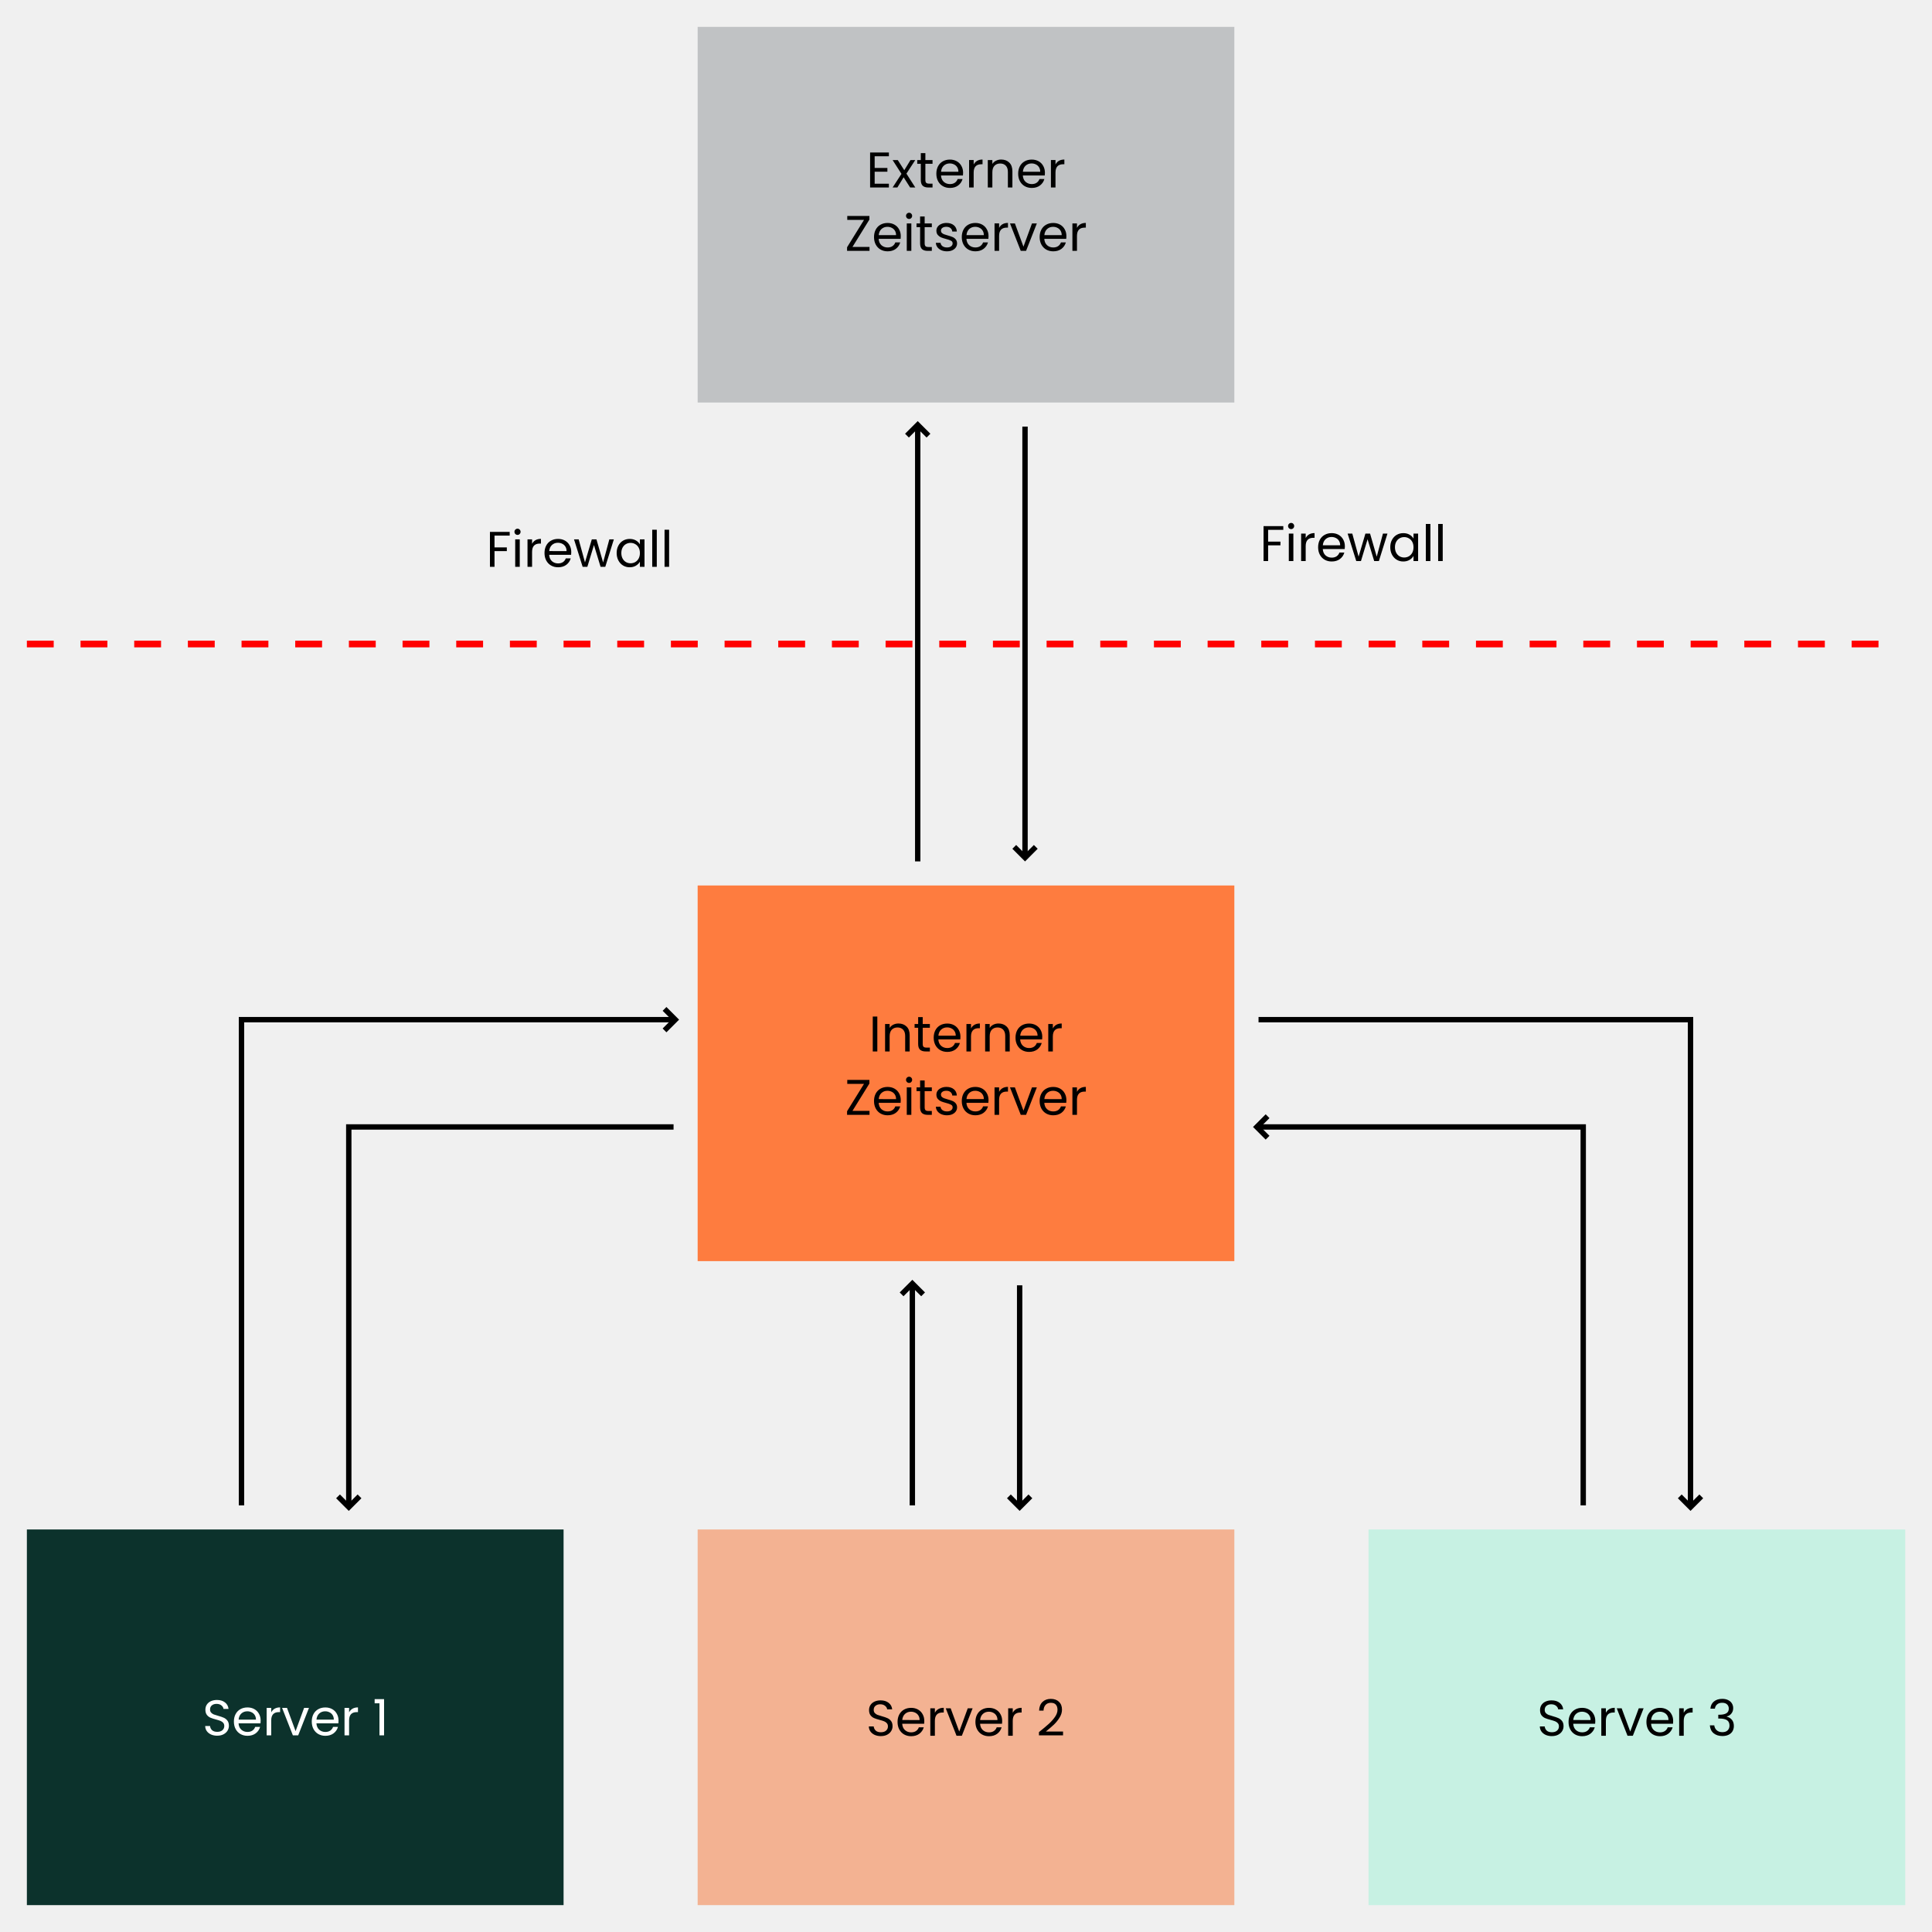
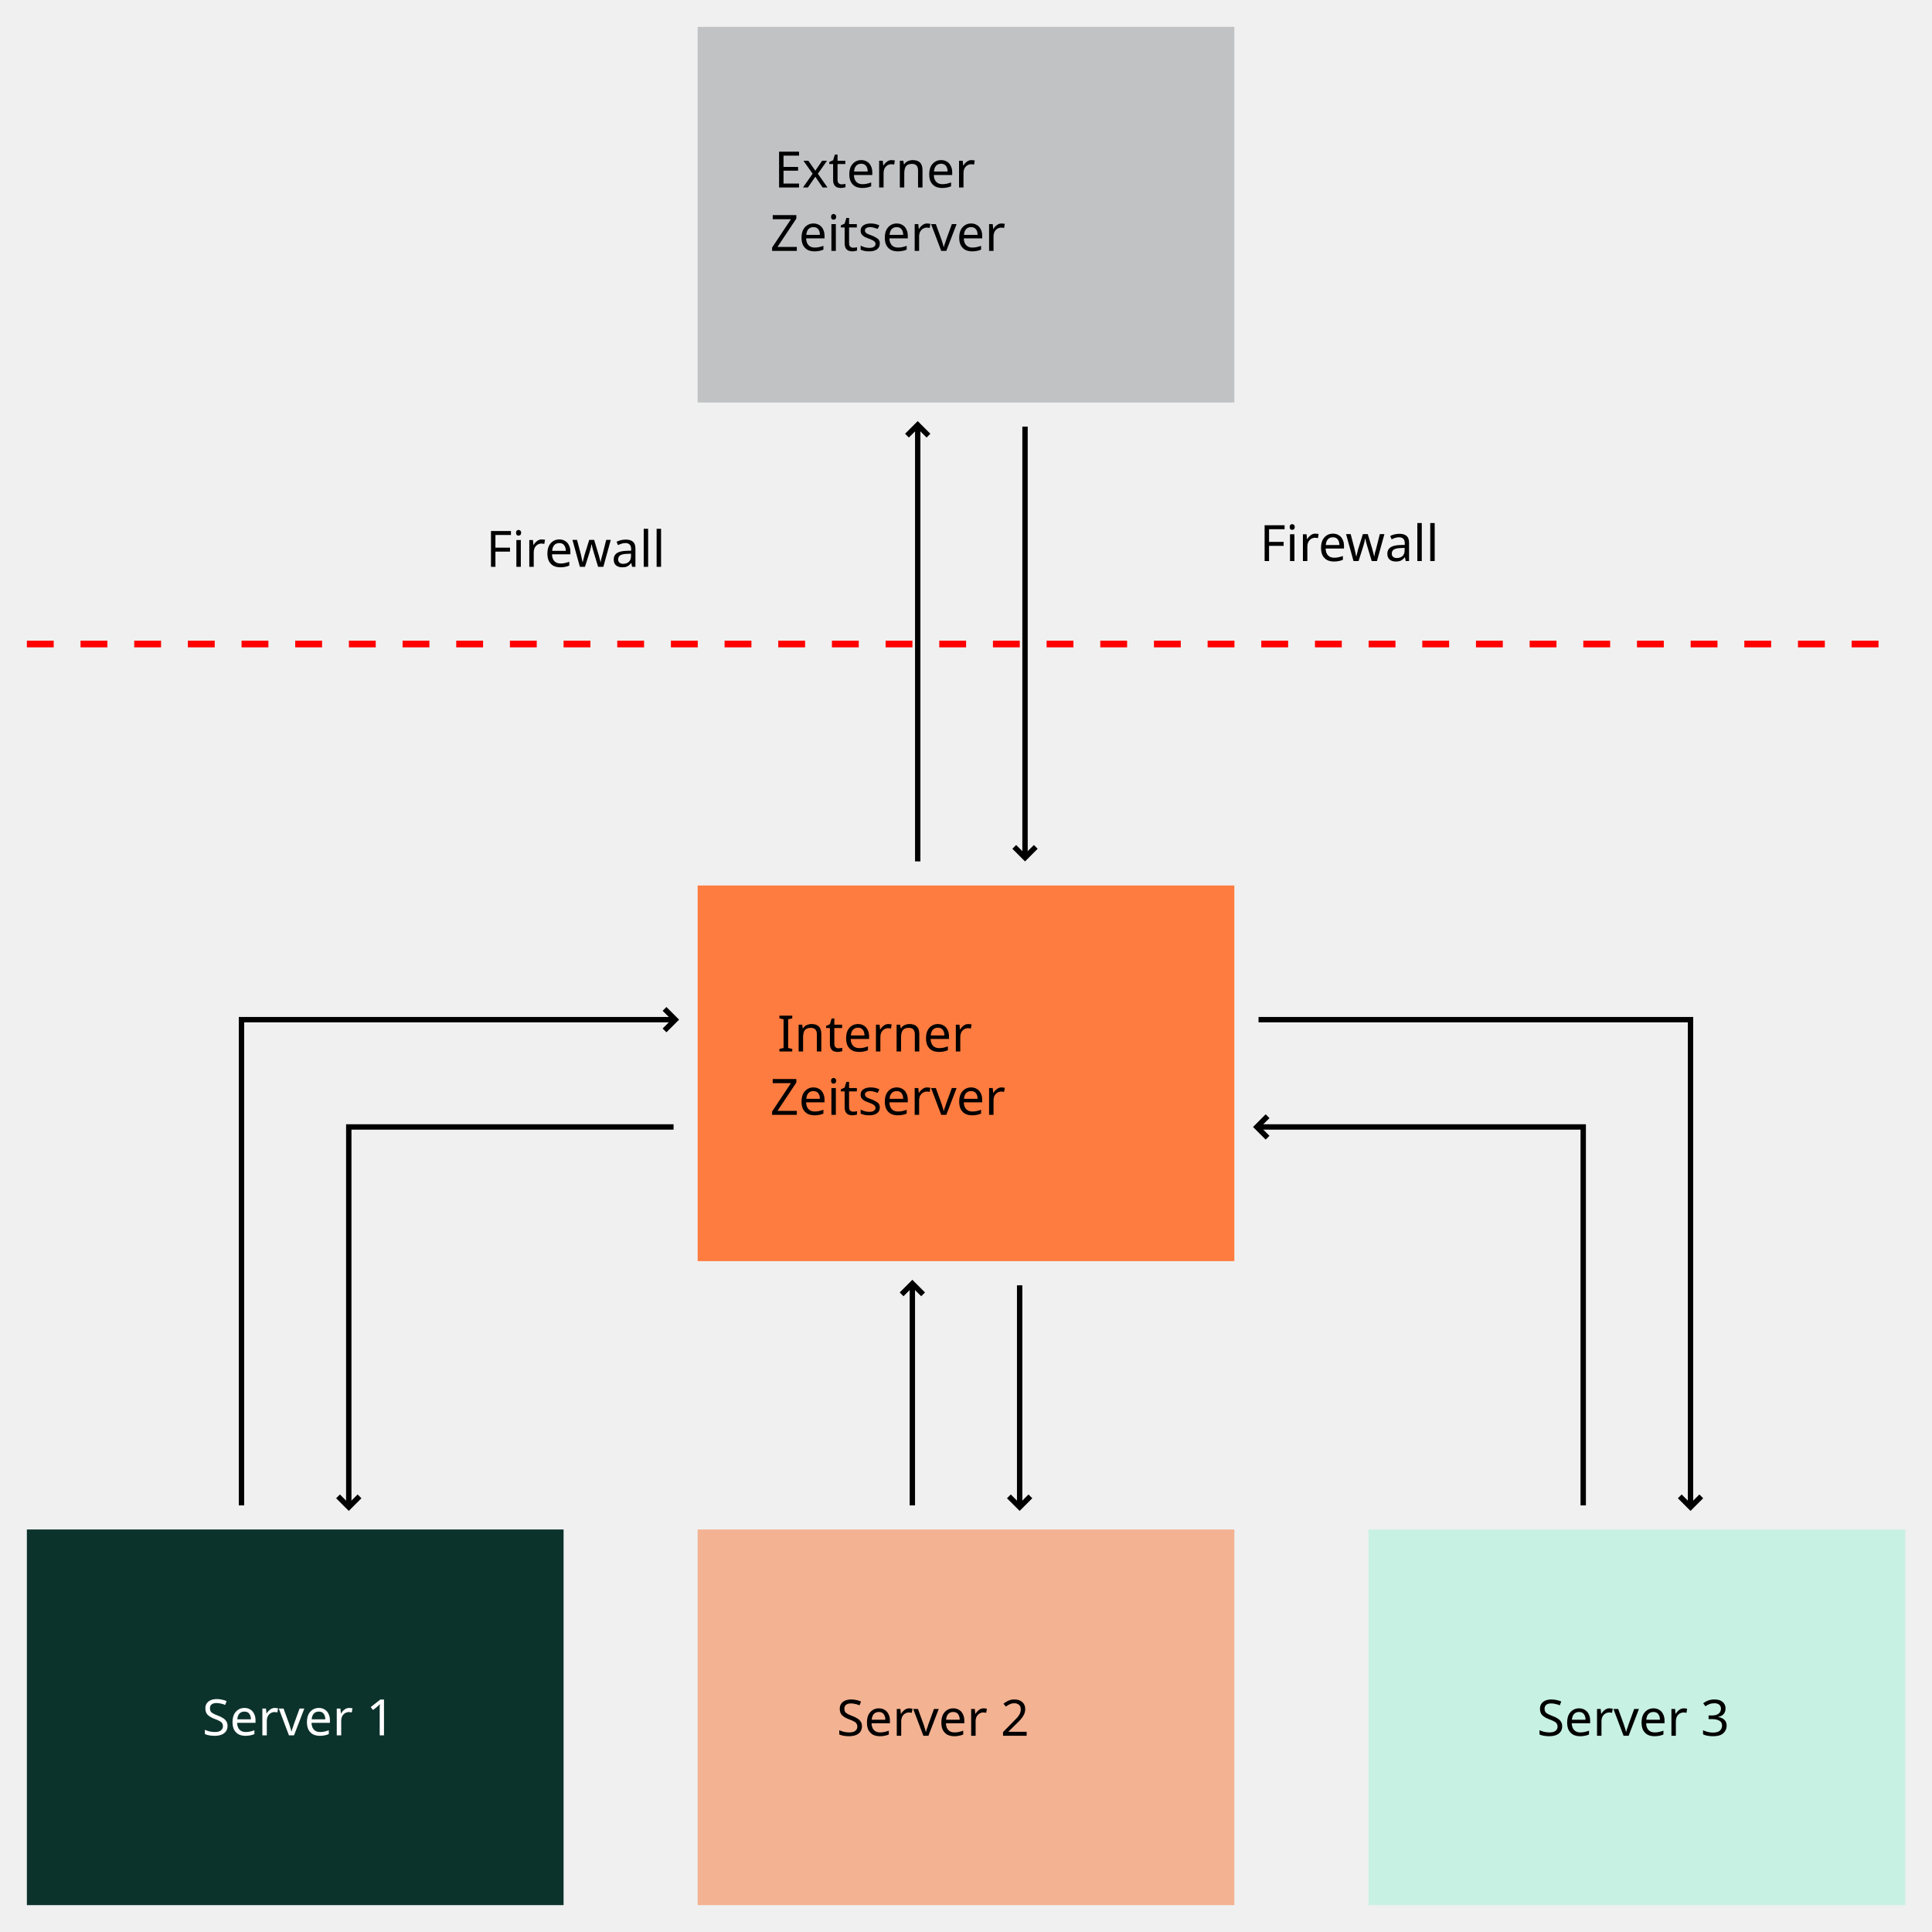
<svg xmlns="http://www.w3.org/2000/svg" width="720" height="720" viewBox="0 0 190.5 190.5" version="1.1" id="svg1258">
  <defs id="defs1190">
    <marker markerWidth="3.06" markerHeight="4.71" refX="1.53" refY="2.35" orient="auto" id="a">
      <path d="m.35.35 2 2-2 2" fill="none" stroke="#000" id="path1184" />
    </marker>
    <marker markerWidth="3.06" markerHeight="4.71" refX="1.53" refY="2.35" orient="auto" id="b">
      <path d="m.35.35 2 2-2 2" fill="none" stroke="#000" id="path1187" />
    </marker>
  </defs>
  <g transform="translate(-23.81 50.27)" id="g1256">
    <rect width="52.92" height="37.04" x="26.46" y="100.54" fill="#0c322c" paint-order="markers fill stroke" id="rect1192" />
    <rect width="52.92" height="37.04" x="92.6" y="100.54" fill="#f3b292" paint-order="markers fill stroke" id="rect1194" />
    <rect width="52.92" height="37.04" x="158.75" y="100.54" fill="#c7f1e3" paint-order="markers fill stroke" id="rect1196" />
    <path d="M113.77 97.9V76.73" fill="none" stroke="#0c322c" stroke-width=".53" marker-end="url(#a)" id="path1198" style="stroke:#000000;stroke-opacity:1;stroke-width:0.53;stroke-miterlimit:4;stroke-dasharray:none;stroke-linecap:square" />
    <path d="M124.35 76.73V97.9" fill="none" stroke="#0c322c" stroke-width=".53" marker-end="url(#a)" id="path1200" style="stroke:#000000;stroke-opacity:1;stroke-width:0.53;stroke-miterlimit:4;stroke-dasharray:none;stroke-linecap:square" />
    <path d="M89.96 60.85H58.2V97.9" fill="none" stroke="#0c322c" stroke-width=".53" marker-end="url(#a)" id="path1202" style="stroke:#000000;stroke-opacity:1;stroke-width:0.53;stroke-miterlimit:4;stroke-dasharray:none;stroke-linecap:square" />
    <path d="M47.62 97.9V50.27h42.34" fill="none" stroke="#0c322c" stroke-width=".53" marker-end="url(#a)" id="path1204" style="stroke:#000000;stroke-opacity:1;stroke-width:0.53;stroke-miterlimit:4;stroke-dasharray:none;stroke-linecap:square" />
    <path d="M179.92 97.9V60.85h-31.75" fill="none" stroke="#0c322c" stroke-width=".53" marker-end="url(#a)" id="path1206" style="stroke:#000000;stroke-opacity:1;stroke-width:0.53;stroke-miterlimit:4;stroke-dasharray:none;stroke-linecap:square" />
    <path d="M148.17 50.27h42.33V97.9" fill="none" stroke="#0c322c" stroke-width=".53" marker-end="url(#a)" id="path1208" style="stroke:#000000;stroke-opacity:1;stroke-width:0.53;stroke-miterlimit:4;stroke-dasharray:none;stroke-linecap:square" />
    <rect width="52.92" height="37.04" x="92.6" y="37.04" fill="#fe7c3f" paint-order="markers fill stroke" id="rect1210" />
-     <g id="text1218" style="font-weight:500;font-size:4.94px;line-height:1.25;font-family:Poppins;-inkscape-font-specification:'Poppins, Medium';letter-spacing:0;stroke-width:0.26" aria-label="Interner&#10;Zeitserver">
-       <path style="text-align:center;text-anchor:middle" d="m 110.316,49.963 v 3.443 h -0.45 v -3.443 z m 2.085,0.687 q 0.494,0 0.8,0.301 0.306,0.296 0.306,0.86 v 1.596 h -0.445 v -1.531 q 0,-0.405 -0.203,-0.618 -0.203,-0.217 -0.553,-0.217 -0.356,0 -0.568,0.222 -0.207,0.222 -0.207,0.647 v 1.497 h -0.45 v -2.707 h 0.45 v 0.385 q 0.133,-0.207 0.361,-0.321 0.232,-0.114 0.509,-0.114 z m 2.391,0.42 v 1.596 q 0,0.198 0.084,0.282 0.084,0.079 0.291,0.079 h 0.331 v 0.38 h -0.405 q -0.375,0 -0.563,-0.173 -0.188,-0.173 -0.188,-0.568 v -1.596 h -0.351 v -0.37 h 0.351 v -0.682 h 0.45 v 0.682 h 0.706 v 0.37 z m 3.72,0.879 q 0,0.128 -0.015,0.272 h -2.164 q 0.025,0.4 0.272,0.627 0.252,0.222 0.608,0.222 0.291,0 0.484,-0.133 0.198,-0.138 0.277,-0.366 h 0.484 q -0.109,0.39 -0.435,0.637 -0.326,0.242 -0.81,0.242 -0.385,0 -0.692,-0.173 -0.301,-0.173 -0.474,-0.489 -0.173,-0.321 -0.173,-0.741 0,-0.42 0.168,-0.736 0.168,-0.316 0.469,-0.484 0.306,-0.173 0.701,-0.173 0.385,0 0.682,0.168 0.296,0.168 0.454,0.464 0.163,0.291 0.163,0.662 z m -0.464,-0.094 q 0,-0.257 -0.114,-0.44 -0.114,-0.188 -0.311,-0.282 -0.193,-0.099 -0.43,-0.099 -0.341,0 -0.583,0.217 -0.237,0.217 -0.272,0.603 z m 1.507,-0.716 q 0.119,-0.232 0.336,-0.361 0.222,-0.128 0.538,-0.128 v 0.464 h -0.119 q -0.756,0 -0.756,0.82 v 1.472 h -0.45 v -2.707 h 0.45 z m 2.712,-0.489 q 0.494,0 0.8,0.301 0.306,0.296 0.306,0.86 v 1.596 h -0.445 v -1.531 q 0,-0.405 -0.203,-0.618 -0.203,-0.217 -0.553,-0.217 -0.356,0 -0.568,0.222 -0.207,0.222 -0.207,0.647 v 1.497 h -0.45 v -2.707 h 0.45 v 0.385 q 0.133,-0.207 0.361,-0.321 0.232,-0.114 0.509,-0.114 z m 4.313,1.299 q 0,0.128 -0.015,0.272 h -2.164 q 0.025,0.4 0.272,0.627 0.252,0.222 0.608,0.222 0.291,0 0.484,-0.133 0.198,-0.138 0.277,-0.366 h 0.484 q -0.109,0.39 -0.435,0.637 -0.326,0.242 -0.81,0.242 -0.385,0 -0.692,-0.173 -0.301,-0.173 -0.474,-0.489 -0.173,-0.321 -0.173,-0.741 0,-0.42 0.168,-0.736 0.168,-0.316 0.469,-0.484 0.306,-0.173 0.701,-0.173 0.385,0 0.682,0.168 0.296,0.168 0.454,0.464 0.163,0.291 0.163,0.662 z m -0.464,-0.094 q 0,-0.257 -0.114,-0.44 -0.114,-0.188 -0.311,-0.282 -0.193,-0.099 -0.43,-0.099 -0.341,0 -0.583,0.217 -0.237,0.217 -0.272,0.603 z m 1.507,-0.716 q 0.119,-0.232 0.336,-0.361 0.222,-0.128 0.538,-0.128 v 0.464 h -0.119 q -0.756,0 -0.756,0.82 v 1.472 h -0.45 v -2.707 h 0.45 z" id="path8" />
-       <path style="text-align:center;text-anchor:middle" d="m 107.866,59.266 h 1.68 v 0.39 h -2.213 v -0.356 l 1.67,-2.697 h -1.65 v -0.39 h 2.183 v 0.356 z m 4.762,-1.067 q 0,0.128 -0.015,0.272 h -2.164 q 0.025,0.4 0.272,0.627 0.252,0.222 0.608,0.222 0.291,0 0.484,-0.133 0.198,-0.138 0.277,-0.366 h 0.484 q -0.109,0.39 -0.435,0.637 -0.326,0.242 -0.81,0.242 -0.385,0 -0.692,-0.173 -0.301,-0.173 -0.474,-0.489 -0.173,-0.321 -0.173,-0.741 0,-0.42 0.168,-0.736 0.168,-0.316 0.469,-0.484 0.306,-0.173 0.701,-0.173 0.385,0 0.682,0.168 0.296,0.168 0.454,0.464 0.163,0.291 0.163,0.662 z m -0.464,-0.094 q 0,-0.257 -0.114,-0.44 -0.114,-0.188 -0.311,-0.282 -0.193,-0.099 -0.43,-0.099 -0.341,0 -0.583,0.217 -0.237,0.217 -0.272,0.603 z m 1.289,-1.596 q -0.128,0 -0.217,-0.089 -0.089,-0.089 -0.089,-0.217 0,-0.128 0.089,-0.217 0.089,-0.089 0.217,-0.089 0.123,0 0.207,0.089 0.089,0.089 0.089,0.217 0,0.128 -0.089,0.217 -0.084,0.089 -0.207,0.089 z m 0.217,0.44 v 2.707 h -0.45 v -2.707 z m 1.314,0.37 v 1.596 q 0,0.198 0.084,0.282 0.084,0.079 0.291,0.079 h 0.331 v 0.38 h -0.405 q -0.375,0 -0.563,-0.173 -0.188,-0.173 -0.188,-0.568 v -1.596 h -0.351 v -0.37 h 0.351 v -0.682 h 0.45 v 0.682 h 0.706 v 0.37 z m 2.208,2.381 q -0.311,0 -0.558,-0.104 -0.247,-0.109 -0.39,-0.296 -0.143,-0.193 -0.158,-0.44 h 0.464 q 0.02,0.203 0.188,0.331 0.173,0.128 0.45,0.128 0.257,0 0.405,-0.114 0.148,-0.114 0.148,-0.287 0,-0.178 -0.158,-0.262 -0.158,-0.089 -0.489,-0.173 -0.301,-0.079 -0.494,-0.158 -0.188,-0.084 -0.326,-0.242 -0.133,-0.163 -0.133,-0.425 0,-0.207 0.123,-0.38 0.123,-0.173 0.351,-0.272 0.227,-0.104 0.519,-0.104 0.45,0 0.726,0.227 0.277,0.227 0.296,0.622 h -0.45 q -0.015,-0.212 -0.173,-0.341 -0.153,-0.128 -0.415,-0.128 -0.242,0 -0.385,0.104 -0.143,0.104 -0.143,0.272 0,0.133 0.084,0.222 0.089,0.084 0.217,0.138 0.133,0.049 0.366,0.114 0.291,0.079 0.474,0.158 0.183,0.074 0.311,0.227 0.133,0.153 0.138,0.4 0,0.222 -0.123,0.4 -0.123,0.178 -0.351,0.282 -0.222,0.099 -0.514,0.099 z m 4.09,-1.502 q 0,0.128 -0.015,0.272 h -2.164 q 0.025,0.4 0.272,0.627 0.252,0.222 0.608,0.222 0.291,0 0.484,-0.133 0.198,-0.138 0.277,-0.366 h 0.484 q -0.109,0.39 -0.435,0.637 -0.326,0.242 -0.81,0.242 -0.385,0 -0.692,-0.173 -0.301,-0.173 -0.474,-0.489 -0.173,-0.321 -0.173,-0.741 0,-0.42 0.168,-0.736 0.168,-0.316 0.469,-0.484 0.306,-0.173 0.701,-0.173 0.385,0 0.682,0.168 0.296,0.168 0.454,0.464 0.163,0.291 0.163,0.662 z m -0.464,-0.094 q 0,-0.257 -0.114,-0.44 -0.114,-0.188 -0.311,-0.282 -0.193,-0.099 -0.43,-0.099 -0.341,0 -0.583,0.217 -0.237,0.217 -0.272,0.603 z m 1.507,-0.716 q 0.119,-0.232 0.336,-0.361 0.222,-0.128 0.538,-0.128 v 0.464 h -0.119 q -0.756,0 -0.756,0.82 v 1.472 h -0.45 v -2.707 h 0.45 z m 2.401,1.853 0.84,-2.292 h 0.479 l -1.062,2.707 h -0.524 l -1.062,-2.707 h 0.484 z m 4.234,-1.042 q 0,0.128 -0.015,0.272 h -2.164 q 0.025,0.4 0.272,0.627 0.252,0.222 0.608,0.222 0.291,0 0.484,-0.133 0.198,-0.138 0.277,-0.366 h 0.484 q -0.109,0.39 -0.435,0.637 -0.326,0.242 -0.81,0.242 -0.385,0 -0.692,-0.173 -0.301,-0.173 -0.474,-0.489 -0.173,-0.321 -0.173,-0.741 0,-0.42 0.168,-0.736 0.168,-0.316 0.469,-0.484 0.306,-0.173 0.701,-0.173 0.385,0 0.682,0.168 0.296,0.168 0.454,0.464 0.163,0.291 0.163,0.662 z m -0.464,-0.094 q 0,-0.257 -0.114,-0.44 -0.114,-0.188 -0.311,-0.282 -0.193,-0.099 -0.43,-0.099 -0.341,0 -0.583,0.217 -0.237,0.217 -0.272,0.603 z m 1.507,-0.716 q 0.119,-0.232 0.336,-0.361 0.222,-0.128 0.538,-0.128 v 0.464 h -0.119 q -0.756,0 -0.756,0.82 v 1.472 h -0.45 v -2.707 h 0.45 z" id="path9" />
-     </g>
-     <path d="m 45.233,120.875 q -0.341,0 -0.613,-0.119 -0.267,-0.123 -0.42,-0.336 -0.153,-0.217 -0.158,-0.499 h 0.479 q 0.025,0.242 0.198,0.41 0.178,0.163 0.514,0.163 0.321,0 0.504,-0.158 0.188,-0.163 0.188,-0.415 0,-0.198 -0.109,-0.321 -0.109,-0.123 -0.272,-0.188 -0.163,-0.064 -0.44,-0.138 -0.341,-0.089 -0.548,-0.178 -0.203,-0.089 -0.351,-0.277 -0.143,-0.193 -0.143,-0.514 0,-0.282 0.143,-0.499 0.143,-0.217 0.4,-0.336 0.262,-0.119 0.598,-0.119 0.484,0 0.79,0.242 0.311,0.242 0.351,0.642 h -0.494 q -0.025,-0.198 -0.207,-0.346 -0.183,-0.153 -0.484,-0.153 -0.282,0 -0.459,0.148 -0.178,0.143 -0.178,0.405 0,0.188 0.104,0.306 0.109,0.119 0.262,0.183 0.158,0.059 0.44,0.138 0.341,0.094 0.548,0.188 0.207,0.089 0.356,0.282 0.148,0.188 0.148,0.514 0,0.252 -0.133,0.474 -0.133,0.222 -0.395,0.361 -0.262,0.138 -0.618,0.138 z m 4.278,-1.492 q 0,0.128 -0.015,0.272 h -2.164 q 0.025,0.4 0.272,0.627 0.252,0.222 0.608,0.222 0.291,0 0.484,-0.133 0.198,-0.138 0.277,-0.366 h 0.484 q -0.109,0.39 -0.435,0.637 -0.326,0.242 -0.81,0.242 -0.385,0 -0.692,-0.173 -0.301,-0.173 -0.474,-0.489 -0.173,-0.321 -0.173,-0.741 0,-0.42 0.168,-0.736 0.168,-0.316 0.469,-0.484 0.306,-0.173 0.701,-0.173 0.385,0 0.682,0.168 0.296,0.168 0.454,0.464 0.163,0.291 0.163,0.662 z m -0.464,-0.094 q 0,-0.257 -0.114,-0.44 -0.114,-0.188 -0.311,-0.282 -0.193,-0.099 -0.43,-0.099 -0.341,0 -0.583,0.217 -0.237,0.217 -0.272,0.603 z m 1.507,-0.716 q 0.119,-0.232 0.336,-0.361 0.222,-0.128 0.538,-0.128 v 0.464 h -0.119 q -0.756,0 -0.756,0.82 V 120.84 h -0.45 v -2.707 h 0.45 z m 2.401,1.853 0.84,-2.292 h 0.479 l -1.062,2.707 h -0.524 l -1.062,-2.707 h 0.484 z m 4.234,-1.042 q 0,0.128 -0.015,0.272 h -2.164 q 0.025,0.4 0.272,0.627 0.252,0.222 0.608,0.222 0.291,0 0.484,-0.133 0.198,-0.138 0.277,-0.366 h 0.484 q -0.109,0.39 -0.435,0.637 -0.326,0.242 -0.81,0.242 -0.385,0 -0.692,-0.173 -0.301,-0.173 -0.474,-0.489 -0.173,-0.321 -0.173,-0.741 0,-0.42 0.168,-0.736 0.168,-0.316 0.469,-0.484 0.306,-0.173 0.701,-0.173 0.385,0 0.682,0.168 0.296,0.168 0.454,0.464 0.163,0.291 0.163,0.662 z m -0.464,-0.094 q 0,-0.257 -0.114,-0.44 -0.114,-0.188 -0.311,-0.282 -0.193,-0.099 -0.43,-0.099 -0.341,0 -0.583,0.217 -0.237,0.217 -0.272,0.603 z m 1.507,-0.716 q 0.119,-0.232 0.336,-0.361 0.222,-0.128 0.538,-0.128 v 0.464 h -0.119 q -0.756,0 -0.756,0.82 V 120.84 h -0.45 v -2.707 h 0.45 z m 2.519,-0.894 v -0.41 h 0.929 V 120.84 h -0.454 v -3.162 z" id="text1222" style="font-weight:500;font-size:4.94px;line-height:1.25;font-family:Poppins;-inkscape-font-specification:'Poppins, Medium';letter-spacing:0;fill:#ffffff;stroke-width:0.26" aria-label="Server 1" />
-     <path style="font-weight:500;font-size:4.94px;line-height:1.25;font-family:Poppins;-inkscape-font-specification:'Poppins, Medium';text-align:center;letter-spacing:0;text-anchor:middle;stroke-width:0.26" d="m 110.671,120.915 q -0.341,0 -0.613,-0.119 -0.267,-0.123 -0.42,-0.336 -0.153,-0.217 -0.158,-0.499 h 0.479 q 0.025,0.242 0.198,0.41 0.178,0.163 0.514,0.163 0.321,0 0.504,-0.158 0.188,-0.163 0.188,-0.415 0,-0.198 -0.109,-0.321 -0.109,-0.123 -0.272,-0.188 -0.163,-0.064 -0.44,-0.138 -0.341,-0.089 -0.548,-0.178 -0.203,-0.089 -0.351,-0.277 -0.143,-0.193 -0.143,-0.514 0,-0.282 0.143,-0.499 0.143,-0.217 0.4,-0.336 0.262,-0.119 0.598,-0.119 0.484,0 0.79,0.242 0.311,0.242 0.351,0.642 h -0.494 q -0.025,-0.198 -0.207,-0.346 -0.183,-0.153 -0.484,-0.153 -0.282,0 -0.459,0.148 -0.178,0.143 -0.178,0.405 0,0.188 0.104,0.306 0.109,0.119 0.262,0.183 0.158,0.059 0.44,0.138 0.341,0.094 0.548,0.188 0.207,0.089 0.356,0.282 0.148,0.188 0.148,0.514 0,0.252 -0.133,0.474 -0.133,0.222 -0.395,0.361 -0.262,0.138 -0.618,0.138 z m 4.278,-1.492 q 0,0.128 -0.015,0.272 h -2.164 q 0.025,0.4 0.272,0.627 0.252,0.222 0.608,0.222 0.291,0 0.484,-0.133 0.198,-0.138 0.277,-0.366 h 0.484 q -0.109,0.39 -0.435,0.637 -0.326,0.242 -0.81,0.242 -0.385,0 -0.692,-0.173 -0.301,-0.173 -0.474,-0.489 -0.173,-0.321 -0.173,-0.741 0,-0.42 0.168,-0.736 0.168,-0.316 0.469,-0.484 0.306,-0.173 0.701,-0.173 0.385,0 0.682,0.168 0.296,0.168 0.454,0.464 0.163,0.291 0.163,0.662 z m -0.464,-0.094 q 0,-0.257 -0.114,-0.44 -0.114,-0.188 -0.311,-0.282 -0.193,-0.099 -0.43,-0.099 -0.341,0 -0.583,0.217 -0.237,0.217 -0.272,0.603 z m 1.507,-0.716 q 0.119,-0.232 0.336,-0.361 0.222,-0.128 0.538,-0.128 v 0.464 h -0.119 q -0.756,0 -0.756,0.82 V 120.88 h -0.45 v -2.707 h 0.45 z m 2.401,1.853 0.84,-2.292 h 0.479 l -1.062,2.707 h -0.524 l -1.062,-2.707 h 0.484 z m 4.234,-1.042 q 0,0.128 -0.015,0.272 h -2.164 q 0.025,0.4 0.272,0.627 0.252,0.222 0.608,0.222 0.291,0 0.484,-0.133 0.198,-0.138 0.277,-0.366 h 0.484 q -0.109,0.39 -0.435,0.637 -0.326,0.242 -0.81,0.242 -0.385,0 -0.692,-0.173 -0.301,-0.173 -0.474,-0.489 -0.173,-0.321 -0.173,-0.741 0,-0.42 0.168,-0.736 0.168,-0.316 0.469,-0.484 0.306,-0.173 0.701,-0.173 0.385,0 0.682,0.168 0.296,0.168 0.454,0.464 0.163,0.291 0.163,0.662 z m -0.464,-0.094 q 0,-0.257 -0.114,-0.44 -0.114,-0.188 -0.311,-0.282 -0.193,-0.099 -0.43,-0.099 -0.341,0 -0.583,0.217 -0.237,0.217 -0.272,0.603 z m 1.507,-0.716 q 0.119,-0.232 0.336,-0.361 0.222,-0.128 0.538,-0.128 v 0.464 h -0.119 q -0.756,0 -0.756,0.82 V 120.88 H 123.219 v -2.707 h 0.45 z m 2.584,1.907 q 0.627,-0.504 0.983,-0.825 0.356,-0.326 0.598,-0.677 0.247,-0.356 0.247,-0.697 0,-0.321 -0.158,-0.504 -0.153,-0.188 -0.499,-0.188 -0.336,0 -0.524,0.212 -0.183,0.207 -0.198,0.558 h -0.435 q 0.02,-0.553 0.336,-0.855 0.316,-0.301 0.815,-0.301 0.509,0 0.805,0.282 0.301,0.282 0.301,0.776 0,0.41 -0.247,0.8 -0.242,0.385 -0.553,0.682 -0.311,0.291 -0.795,0.682 h 1.699 v 0.375 h -2.376 z" id="text1226" aria-label="Server 2" />
-     <path d="m 176.833,120.915 q -0.341,0 -0.613,-0.119 -0.267,-0.123 -0.42,-0.336 -0.153,-0.217 -0.158,-0.499 h 0.479 q 0.025,0.242 0.198,0.41 0.178,0.163 0.514,0.163 0.321,0 0.504,-0.158 0.188,-0.163 0.188,-0.415 0,-0.198 -0.109,-0.321 -0.109,-0.123 -0.272,-0.188 -0.163,-0.064 -0.44,-0.138 -0.341,-0.089 -0.548,-0.178 -0.203,-0.089 -0.351,-0.277 -0.143,-0.193 -0.143,-0.514 0,-0.282 0.143,-0.499 0.143,-0.217 0.4,-0.336 0.262,-0.119 0.598,-0.119 0.484,0 0.79,0.242 0.311,0.242 0.351,0.642 h -0.494 q -0.025,-0.198 -0.207,-0.346 -0.183,-0.153 -0.484,-0.153 -0.282,0 -0.459,0.148 -0.178,0.143 -0.178,0.405 0,0.188 0.104,0.306 0.109,0.119 0.262,0.183 0.158,0.059 0.44,0.138 0.341,0.094 0.548,0.188 0.207,0.089 0.356,0.282 0.148,0.188 0.148,0.514 0,0.252 -0.133,0.474 -0.133,0.222 -0.395,0.361 -0.262,0.138 -0.618,0.138 z m 4.278,-1.492 q 0,0.128 -0.015,0.272 h -2.164 q 0.025,0.4 0.272,0.627 0.252,0.222 0.608,0.222 0.291,0 0.484,-0.133 0.198,-0.138 0.277,-0.366 h 0.484 q -0.109,0.39 -0.435,0.637 -0.326,0.242 -0.81,0.242 -0.385,0 -0.692,-0.173 -0.301,-0.173 -0.474,-0.489 -0.173,-0.321 -0.173,-0.741 0,-0.42 0.168,-0.736 0.168,-0.316 0.469,-0.484 0.306,-0.173 0.701,-0.173 0.385,0 0.682,0.168 0.296,0.168 0.454,0.464 0.163,0.291 0.163,0.662 z m -0.464,-0.094 q 0,-0.257 -0.114,-0.44 -0.114,-0.188 -0.311,-0.282 -0.193,-0.099 -0.43,-0.099 -0.341,0 -0.583,0.217 -0.237,0.217 -0.272,0.603 z m 1.507,-0.716 q 0.119,-0.232 0.336,-0.361 0.222,-0.128 0.538,-0.128 v 0.464 h -0.119 q -0.756,0 -0.756,0.82 V 120.88 h -0.45 v -2.707 h 0.45 z m 2.401,1.853 0.84,-2.292 h 0.479 l -1.062,2.707 h -0.524 l -1.062,-2.707 h 0.484 z m 4.234,-1.042 q 0,0.128 -0.015,0.272 h -2.164 q 0.025,0.4 0.272,0.627 0.252,0.222 0.608,0.222 0.291,0 0.484,-0.133 0.198,-0.138 0.277,-0.366 h 0.484 q -0.109,0.39 -0.435,0.637 -0.326,0.242 -0.81,0.242 -0.385,0 -0.692,-0.173 -0.301,-0.173 -0.474,-0.489 -0.173,-0.321 -0.173,-0.741 0,-0.42 0.168,-0.736 0.168,-0.316 0.469,-0.484 0.306,-0.173 0.701,-0.173 0.385,0 0.682,0.168 0.296,0.168 0.454,0.464 0.163,0.291 0.163,0.662 z m -0.464,-0.094 q 0,-0.257 -0.114,-0.44 -0.114,-0.188 -0.311,-0.282 -0.193,-0.099 -0.43,-0.099 -0.341,0 -0.583,0.217 -0.237,0.217 -0.272,0.603 z m 1.507,-0.716 q 0.119,-0.232 0.336,-0.361 0.222,-0.128 0.538,-0.128 v 0.464 h -0.119 q -0.756,0 -0.756,0.82 V 120.88 h -0.45 v -2.707 h 0.45 z m 2.628,-0.405 q 0.035,-0.454 0.351,-0.711 0.316,-0.257 0.82,-0.257 0.336,0 0.578,0.123 0.247,0.119 0.37,0.326 0.128,0.207 0.128,0.469 0,0.306 -0.178,0.529 -0.173,0.222 -0.454,0.287 v 0.025 q 0.321,0.079 0.509,0.311 0.188,0.232 0.188,0.608 0,0.282 -0.128,0.509 -0.128,0.222 -0.385,0.351 -0.257,0.128 -0.618,0.128 -0.524,0 -0.86,-0.272 -0.336,-0.277 -0.375,-0.781 h 0.435 q 0.035,0.296 0.242,0.484 0.207,0.188 0.553,0.188 0.346,0 0.524,-0.178 0.183,-0.183 0.183,-0.469 0,-0.37 -0.247,-0.534 -0.247,-0.163 -0.746,-0.163 h -0.114 v -0.375 h 0.119 q 0.454,-0.005 0.687,-0.148 0.232,-0.148 0.232,-0.454 0,-0.262 -0.173,-0.42 -0.168,-0.158 -0.484,-0.158 -0.306,0 -0.494,0.158 -0.188,0.158 -0.222,0.425 z" id="text1230" style="font-weight:500;font-size:4.94px;line-height:1.25;font-family:Poppins;-inkscape-font-specification:'Poppins, Medium';letter-spacing:0;stroke-width:0.26" aria-label="Server 3" />
+     <text xml:space="preserve" style="line-height:1.25;-inkscape-font-specification:'Poppins, Medium'" x="119.06" y="59.657" font-weight="500" font-size="4.94px" font-family="Poppins" letter-spacing="0" stroke-width="0.26" id="text1218">
+       <tspan id="tspan4" x="119.06" y="59.657">
+         <tspan x="119.06" y="59.657" style="text-align:center" text-anchor="middle" id="tspan1212" dy="-6.25">Interner</tspan>
+       </tspan>
+       <tspan id="tspan5" x="119.06" y="59.657">
+         <tspan x="119.06" y="59.657" style="text-align:center" text-anchor="middle" id="tspan6">Zeitserver</tspan>
+       </tspan>
+     </text>
+     <text xml:space="preserve" style="line-height:1.25;-inkscape-font-specification:'Poppins, Medium'" x="43.761" y="120.84" font-weight="500" font-size="4.94px" font-family="Poppins" letter-spacing="0" fill="#ffffff" stroke-width="0.26" id="text1222">
+       <tspan x="43.761" y="120.84" id="tspan1220">Server 1</tspan>
+     </text>
+     <text xml:space="preserve" style="line-height:1.25;-inkscape-font-specification:'Poppins, Medium'" x="119.02" y="120.88" font-weight="500" font-size="4.94px" font-family="Poppins" letter-spacing="0" stroke-width="0.26" id="text1226">
+       <tspan x="119.02" y="120.88" style="text-align:center" text-anchor="middle" id="tspan1224">Server 2</tspan>
+     </text>
+     <text xml:space="preserve" style="line-height:1.25;-inkscape-font-specification:'Poppins, Medium'" x="175.361" y="120.88" font-weight="500" font-size="4.94px" font-family="Poppins" letter-spacing="0" stroke-width="0.26" id="text1230">
+       <tspan x="175.361" y="120.88" id="tspan1228">Server 3</tspan>
+     </text>
    <rect width="52.92" height="37.04" x="92.6" y="-47.62" fill="#c0c2c4" paint-order="markers fill stroke" id="rect1232" />
-     <g id="text1240" style="font-weight:500;font-size:4.94px;line-height:1.25;font-family:Poppins;-inkscape-font-specification:'Poppins, Medium';letter-spacing:0;stroke-width:0.26" aria-label="Externer&#10;Zeitserver">
-       <path style="text-align:center;text-anchor:middle" d="m 110.054,-34.86 v 1.151 h 1.255 v 0.37 h -1.255 v 1.186 h 1.403 v 0.37 h -1.853 v -3.448 h 1.853 v 0.37 z m 3.498,3.078 -0.642,-1.008 -0.618,1.008 h -0.469 l 0.874,-1.344 -0.874,-1.363 h 0.509 l 0.642,1.003 0.613,-1.003 h 0.469 l -0.869,1.339 0.874,1.368 z m 1.502,-2.337 v 1.596 q 0,0.198 0.084,0.282 0.084,0.079 0.291,0.079 h 0.331 v 0.38 H 115.355 q -0.375,0 -0.563,-0.173 -0.188,-0.173 -0.188,-0.568 v -1.596 h -0.351 v -0.37 h 0.351 v -0.682 h 0.45 v 0.682 h 0.706 v 0.37 z m 3.72,0.879 q 0,0.128 -0.015,0.272 h -2.164 q 0.025,0.4 0.272,0.627 0.252,0.222 0.608,0.222 0.291,0 0.484,-0.133 0.198,-0.138 0.277,-0.366 h 0.484 q -0.109,0.39 -0.435,0.637 -0.326,0.242 -0.81,0.242 -0.385,0 -0.692,-0.173 -0.301,-0.173 -0.474,-0.489 -0.173,-0.321 -0.173,-0.741 0,-0.42 0.168,-0.736 0.168,-0.316 0.469,-0.484 0.306,-0.173 0.701,-0.173 0.385,0 0.682,0.168 0.296,0.168 0.454,0.464 0.163,0.291 0.163,0.662 z m -0.464,-0.094 q 0,-0.257 -0.114,-0.44 -0.114,-0.188 -0.311,-0.282 -0.193,-0.099 -0.43,-0.099 -0.341,0 -0.583,0.217 -0.237,0.217 -0.272,0.603 z m 1.507,-0.716 q 0.119,-0.232 0.336,-0.361 0.222,-0.128 0.538,-0.128 v 0.464 h -0.119 q -0.756,0 -0.756,0.82 v 1.472 h -0.45 v -2.707 h 0.45 z m 2.712,-0.489 q 0.494,0 0.8,0.301 0.306,0.296 0.306,0.86 v 1.596 h -0.445 v -1.531 q 0,-0.405 -0.203,-0.618 -0.203,-0.217 -0.553,-0.217 -0.356,0 -0.568,0.222 -0.207,0.222 -0.207,0.647 v 1.497 h -0.45 v -2.707 h 0.45 v 0.385 q 0.133,-0.207 0.361,-0.321 0.232,-0.114 0.509,-0.114 z m 4.313,1.299 q 0,0.128 -0.015,0.272 h -2.164 q 0.025,0.4 0.272,0.627 0.252,0.222 0.608,0.222 0.291,0 0.484,-0.133 0.198,-0.138 0.277,-0.366 h 0.484 q -0.109,0.39 -0.435,0.637 -0.326,0.242 -0.81,0.242 -0.385,0 -0.692,-0.173 -0.301,-0.173 -0.474,-0.489 -0.173,-0.321 -0.173,-0.741 0,-0.42 0.168,-0.736 0.168,-0.316 0.469,-0.484 0.306,-0.173 0.701,-0.173 0.385,0 0.682,0.168 0.296,0.168 0.454,0.464 0.163,0.291 0.163,0.662 z m -0.464,-0.094 q 0,-0.257 -0.114,-0.44 -0.114,-0.188 -0.311,-0.282 -0.193,-0.099 -0.43,-0.099 -0.341,0 -0.583,0.217 -0.237,0.217 -0.272,0.603 z m 1.507,-0.716 q 0.119,-0.232 0.336,-0.361 0.222,-0.128 0.538,-0.128 v 0.464 h -0.119 q -0.756,0 -0.756,0.82 v 1.472 h -0.45 v -2.707 h 0.45 z" id="path6" />
-       <path style="text-align:center;text-anchor:middle" d="m 107.866,-25.923 h 1.68 v 0.39 h -2.213 v -0.356 l 1.67,-2.697 h -1.65 v -0.39 h 2.183 v 0.356 z m 4.762,-1.067 q 0,0.128 -0.015,0.272 h -2.164 q 0.025,0.4 0.272,0.627 0.252,0.222 0.608,0.222 0.291,0 0.484,-0.133 0.198,-0.138 0.277,-0.366 h 0.484 q -0.109,0.39 -0.435,0.637 -0.326,0.242 -0.81,0.242 -0.385,0 -0.692,-0.173 -0.301,-0.173 -0.474,-0.489 -0.173,-0.321 -0.173,-0.741 0,-0.42 0.168,-0.736 0.168,-0.316 0.469,-0.484 0.306,-0.173 0.701,-0.173 0.385,0 0.682,0.168 0.296,0.168 0.454,0.464 0.163,0.291 0.163,0.662 z m -0.464,-0.094 q 0,-0.257 -0.114,-0.44 -0.114,-0.188 -0.311,-0.282 -0.193,-0.099 -0.43,-0.099 -0.341,0 -0.583,0.217 -0.237,0.217 -0.272,0.603 z m 1.289,-1.596 q -0.128,0 -0.217,-0.089 -0.089,-0.089 -0.089,-0.217 0,-0.128 0.089,-0.217 0.089,-0.089 0.217,-0.089 0.123,0 0.207,0.089 0.089,0.089 0.089,0.217 0,0.128 -0.089,0.217 -0.084,0.089 -0.207,0.089 z m 0.217,0.44 v 2.707 h -0.45 v -2.707 z m 1.314,0.37 v 1.596 q 0,0.198 0.084,0.282 0.084,0.079 0.291,0.079 h 0.331 v 0.38 h -0.405 q -0.375,0 -0.563,-0.173 -0.188,-0.173 -0.188,-0.568 v -1.596 h -0.351 v -0.37 h 0.351 v -0.682 h 0.45 v 0.682 h 0.706 v 0.37 z m 2.208,2.381 q -0.311,0 -0.558,-0.104 -0.247,-0.109 -0.39,-0.296 -0.143,-0.193 -0.158,-0.44 h 0.464 q 0.02,0.203 0.188,0.331 0.173,0.128 0.45,0.128 0.257,0 0.405,-0.114 0.148,-0.114 0.148,-0.287 0,-0.178 -0.158,-0.262 -0.158,-0.089 -0.489,-0.173 -0.301,-0.079 -0.494,-0.158 -0.188,-0.084 -0.326,-0.242 -0.133,-0.163 -0.133,-0.425 0,-0.207 0.123,-0.38 0.123,-0.173 0.351,-0.272 0.227,-0.104 0.519,-0.104 0.45,0 0.726,0.227 0.277,0.227 0.296,0.622 h -0.45 q -0.015,-0.212 -0.173,-0.341 -0.153,-0.128 -0.415,-0.128 -0.242,0 -0.385,0.104 -0.143,0.104 -0.143,0.272 0,0.133 0.084,0.222 0.089,0.084 0.217,0.138 0.133,0.049 0.366,0.114 0.291,0.079 0.474,0.158 0.183,0.074 0.311,0.227 0.133,0.153 0.138,0.4 0,0.222 -0.123,0.4 -0.123,0.178 -0.351,0.282 -0.222,0.099 -0.514,0.099 z m 4.09,-1.502 q 0,0.128 -0.015,0.272 h -2.164 q 0.025,0.4 0.272,0.627 0.252,0.222 0.608,0.222 0.291,0 0.484,-0.133 0.198,-0.138 0.277,-0.366 h 0.484 q -0.109,0.39 -0.435,0.637 -0.326,0.242 -0.81,0.242 -0.385,0 -0.692,-0.173 -0.301,-0.173 -0.474,-0.489 -0.173,-0.321 -0.173,-0.741 0,-0.42 0.168,-0.736 0.168,-0.316 0.469,-0.484 0.306,-0.173 0.701,-0.173 0.385,0 0.682,0.168 0.296,0.168 0.454,0.464 0.163,0.291 0.163,0.662 z m -0.464,-0.094 q 0,-0.257 -0.114,-0.44 -0.114,-0.188 -0.311,-0.282 -0.193,-0.099 -0.43,-0.099 -0.341,0 -0.583,0.217 -0.237,0.217 -0.272,0.603 z m 1.507,-0.716 q 0.119,-0.232 0.336,-0.361 0.222,-0.128 0.538,-0.128 v 0.464 h -0.119 q -0.756,0 -0.756,0.82 v 1.472 h -0.45 v -2.707 h 0.45 z m 2.401,1.853 0.84,-2.292 h 0.479 l -1.062,2.707 h -0.524 l -1.062,-2.707 h 0.484 z m 4.234,-1.042 q 0,0.128 -0.015,0.272 h -2.164 q 0.025,0.4 0.272,0.627 0.252,0.222 0.608,0.222 0.291,0 0.484,-0.133 0.198,-0.138 0.277,-0.366 h 0.484 q -0.109,0.39 -0.435,0.637 -0.326,0.242 -0.81,0.242 -0.385,0 -0.692,-0.173 -0.301,-0.173 -0.474,-0.489 -0.173,-0.321 -0.173,-0.741 0,-0.42 0.168,-0.736 0.168,-0.316 0.469,-0.484 0.306,-0.173 0.701,-0.173 0.385,0 0.682,0.168 0.296,0.168 0.454,0.464 0.163,0.291 0.163,0.662 z m -0.464,-0.094 q 0,-0.257 -0.114,-0.44 -0.114,-0.188 -0.311,-0.282 -0.193,-0.099 -0.43,-0.099 -0.341,0 -0.583,0.217 -0.237,0.217 -0.272,0.603 z m 1.507,-0.716 q 0.119,-0.232 0.336,-0.361 0.222,-0.128 0.538,-0.128 v 0.464 h -0.119 q -0.756,0 -0.756,0.82 v 1.472 h -0.45 v -2.707 h 0.45 z" id="path7" />
-     </g>
+     <text xml:space="preserve" style="line-height:1.25;-inkscape-font-specification:'Poppins, Medium'" x="119.06" y="-25.533" font-weight="500" font-size="4.94px" font-family="Poppins" letter-spacing="0" stroke-width="0.26" id="text1240">
+       <tspan id="tspan1" x="119.06" y="-25.533">
+         <tspan x="119.06" y="-25.533" style="text-align:center" text-anchor="middle" id="tspan1234" dy="-6.25">Externer</tspan>
+       </tspan>
+       <tspan id="tspan2" x="119.06" y="-25.533">
+         <tspan x="119.06" y="-25.533" style="text-align:center" text-anchor="middle" id="tspan3">Zeitserver</tspan>
+       </tspan>
+     </text>
    <path d="M114.3 34.4V-7.94" fill="none" stroke="#0c322c" stroke-width=".53" marker-end="url(#b)" id="path1242" style="stroke:#000000;stroke-opacity:1;stroke-width:0.53;stroke-miterlimit:4;stroke-dasharray:none;stroke-linecap:square" />
    <path d="M124.88-7.94v41.8" fill="none" stroke="#0c322c" stroke-width=".53" marker-end="url(#b)" id="path1244" style="stroke:#000000;stroke-opacity:1;stroke-width:0.53;stroke-miterlimit:4;stroke-dasharray:none;stroke-linecap:square" />
    <path d="M26.46 13.23h185.2" fill="none" stroke="red" stroke-width=".66" stroke-dasharray="2.646, 2.646" id="path1246" />
-     <path d="m 74.067,2.177 v 0.366 h -1.497 v 1.161 h 1.215 v 0.366 h -1.215 v 1.551 h -0.45 V 2.177 Z m 0.776,0.296 q -0.128,0 -0.217,-0.089 -0.089,-0.089 -0.089,-0.217 0,-0.128 0.089,-0.217 0.089,-0.089 0.217,-0.089 0.123,0 0.207,0.089 0.089,0.089 0.089,0.217 0,0.128 -0.089,0.217 -0.084,0.089 -0.207,0.089 z m 0.217,0.44 v 2.707 h -0.45 v -2.707 z m 1.215,0.44 q 0.119,-0.232 0.336,-0.361 0.222,-0.128 0.538,-0.128 v 0.464 h -0.119 q -0.756,0 -0.756,0.82 v 1.472 h -0.45 v -2.707 h 0.45 z m 3.863,0.81 q 0,0.128 -0.015,0.272 h -2.164 q 0.025,0.4 0.272,0.627 0.252,0.222 0.608,0.222 0.291,0 0.484,-0.133 0.198,-0.138 0.277,-0.366 h 0.484 q -0.109,0.39 -0.435,0.637 -0.326,0.242 -0.81,0.242 -0.385,0 -0.692,-0.173 -0.301,-0.173 -0.474,-0.489 -0.173,-0.321 -0.173,-0.741 0,-0.42 0.168,-0.736 0.168,-0.316 0.469,-0.484 0.306,-0.173 0.701,-0.173 0.385,0 0.682,0.168 0.296,0.168 0.454,0.464 0.163,0.291 0.163,0.662 z m -0.464,-0.094 q 0,-0.257 -0.114,-0.44 -0.114,-0.188 -0.311,-0.282 -0.193,-0.099 -0.43,-0.099 -0.341,0 -0.583,0.217 -0.237,0.217 -0.272,0.603 z m 4.663,-1.156 -0.845,2.707 h -0.464 l -0.652,-2.149 -0.652,2.149 h -0.464 l -0.85,-2.707 h 0.459 l 0.622,2.272 0.672,-2.272 h 0.459 l 0.657,2.277 0.613,-2.277 z m 0.277,1.344 q 0,-0.415 0.168,-0.726 0.168,-0.316 0.459,-0.489 0.296,-0.173 0.657,-0.173 0.356,0 0.618,0.153 0.262,0.153 0.39,0.385 v -0.494 h 0.454 v 2.707 h -0.454 v -0.504 q -0.133,0.237 -0.4,0.395 -0.262,0.153 -0.613,0.153 -0.361,0 -0.652,-0.178 -0.291,-0.178 -0.459,-0.499 -0.168,-0.321 -0.168,-0.731 z m 2.292,0.005 q 0,-0.306 -0.123,-0.534 -0.123,-0.227 -0.336,-0.346 -0.207,-0.123 -0.459,-0.123 -0.252,0 -0.459,0.119 -0.207,0.119 -0.331,0.346 -0.123,0.227 -0.123,0.534 0,0.311 0.123,0.543 0.123,0.227 0.331,0.351 0.207,0.119 0.459,0.119 0.252,0 0.459,-0.119 0.212,-0.123 0.336,-0.351 0.123,-0.232 0.123,-0.538 z M 88.571,1.964 V 5.62 H 88.121 V 1.964 Z m 1.215,0 V 5.62 H 89.336 V 1.964 Z" id="text1250" style="font-weight:500;font-size:4.94px;line-height:1.25;font-family:Poppins;-inkscape-font-specification:'Poppins, Medium';letter-spacing:0;stroke-width:0.26" aria-label="Firewall" />
-     <path d="m 150.347,1.607 v 0.366 h -1.497 v 1.161 h 1.215 v 0.366 h -1.215 v 1.551 h -0.45 v -3.443 z m 0.776,0.296 q -0.128,0 -0.217,-0.089 -0.089,-0.089 -0.089,-0.217 0,-0.128 0.089,-0.217 0.089,-0.089 0.217,-0.089 0.123,0 0.207,0.089 0.089,0.089 0.089,0.217 0,0.128 -0.089,0.217 -0.084,0.089 -0.207,0.089 z m 0.217,0.44 v 2.707 h -0.45 v -2.707 z m 1.215,0.44 q 0.119,-0.232 0.336,-0.361 0.222,-0.128 0.538,-0.128 v 0.464 h -0.119 q -0.756,0 -0.756,0.82 v 1.472 h -0.45 v -2.707 h 0.45 z m 3.863,0.81 q 0,0.128 -0.015,0.272 h -2.164 q 0.025,0.4 0.272,0.627 0.252,0.222 0.608,0.222 0.291,0 0.484,-0.133 0.198,-0.138 0.277,-0.366 h 0.484 q -0.109,0.39 -0.435,0.637 -0.326,0.242 -0.81,0.242 -0.385,0 -0.692,-0.173 -0.301,-0.173 -0.474,-0.489 -0.173,-0.321 -0.173,-0.741 0,-0.42 0.168,-0.736 0.168,-0.316 0.469,-0.484 0.306,-0.173 0.701,-0.173 0.385,0 0.682,0.168 0.296,0.168 0.454,0.464 0.163,0.291 0.163,0.662 z m -0.464,-0.094 q 0,-0.257 -0.114,-0.44 -0.114,-0.188 -0.311,-0.282 -0.193,-0.099 -0.43,-0.099 -0.341,0 -0.583,0.217 -0.237,0.217 -0.272,0.603 z m 4.663,-1.156 -0.845,2.707 h -0.464 l -0.652,-2.149 -0.652,2.149 h -0.464 l -0.85,-2.707 h 0.459 l 0.622,2.272 0.672,-2.272 h 0.459 l 0.657,2.277 0.613,-2.277 z m 0.277,1.344 q 0,-0.415 0.168,-0.726 0.168,-0.316 0.459,-0.489 0.296,-0.173 0.657,-0.173 0.356,0 0.618,0.153 0.262,0.153 0.39,0.385 v -0.494 h 0.454 v 2.707 h -0.454 v -0.504 q -0.133,0.237 -0.4,0.395 -0.262,0.153 -0.613,0.153 -0.361,0 -0.652,-0.178 -0.291,-0.178 -0.459,-0.499 -0.168,-0.321 -0.168,-0.731 z m 2.292,0.005 q 0,-0.306 -0.123,-0.534 -0.123,-0.227 -0.336,-0.346 -0.207,-0.123 -0.459,-0.123 -0.252,0 -0.459,0.119 -0.207,0.119 -0.331,0.346 -0.123,0.227 -0.123,0.534 0,0.311 0.123,0.543 0.123,0.227 0.331,0.351 0.207,0.119 0.459,0.119 0.252,0 0.459,-0.119 0.212,-0.123 0.336,-0.351 0.123,-0.232 0.123,-0.538 z m 1.665,-2.297 v 3.656 h -0.45 V 1.394 Z m 1.215,0 v 3.656 h -0.45 V 1.394 Z" id="text1254" style="font-weight:500;font-size:4.94px;line-height:1.25;font-family:Poppins;-inkscape-font-specification:'Poppins, Medium';letter-spacing:0;stroke-width:0.26" aria-label="Firewall" />
+     <text xml:space="preserve" style="line-height:1.25;-inkscape-font-specification:'Poppins, Medium'" x="71.74" y="5.62" font-weight="500" font-size="4.94" font-family="Poppins" letter-spacing="0" stroke-width=".26" id="text1250">
+       <tspan x="71.74" y="5.62" id="tspan1248">Firewall</tspan>
+     </text>
+     <text xml:space="preserve" style="line-height:1.25;-inkscape-font-specification:'Poppins, Medium'" x="148.02" y="5.05" font-weight="500" font-size="4.94" font-family="Poppins" letter-spacing="0" stroke-width=".26" id="text1254">
+       <tspan x="148.02" y="5.05" id="tspan1252">Firewall</tspan>
+     </text>
  </g>
</svg>
